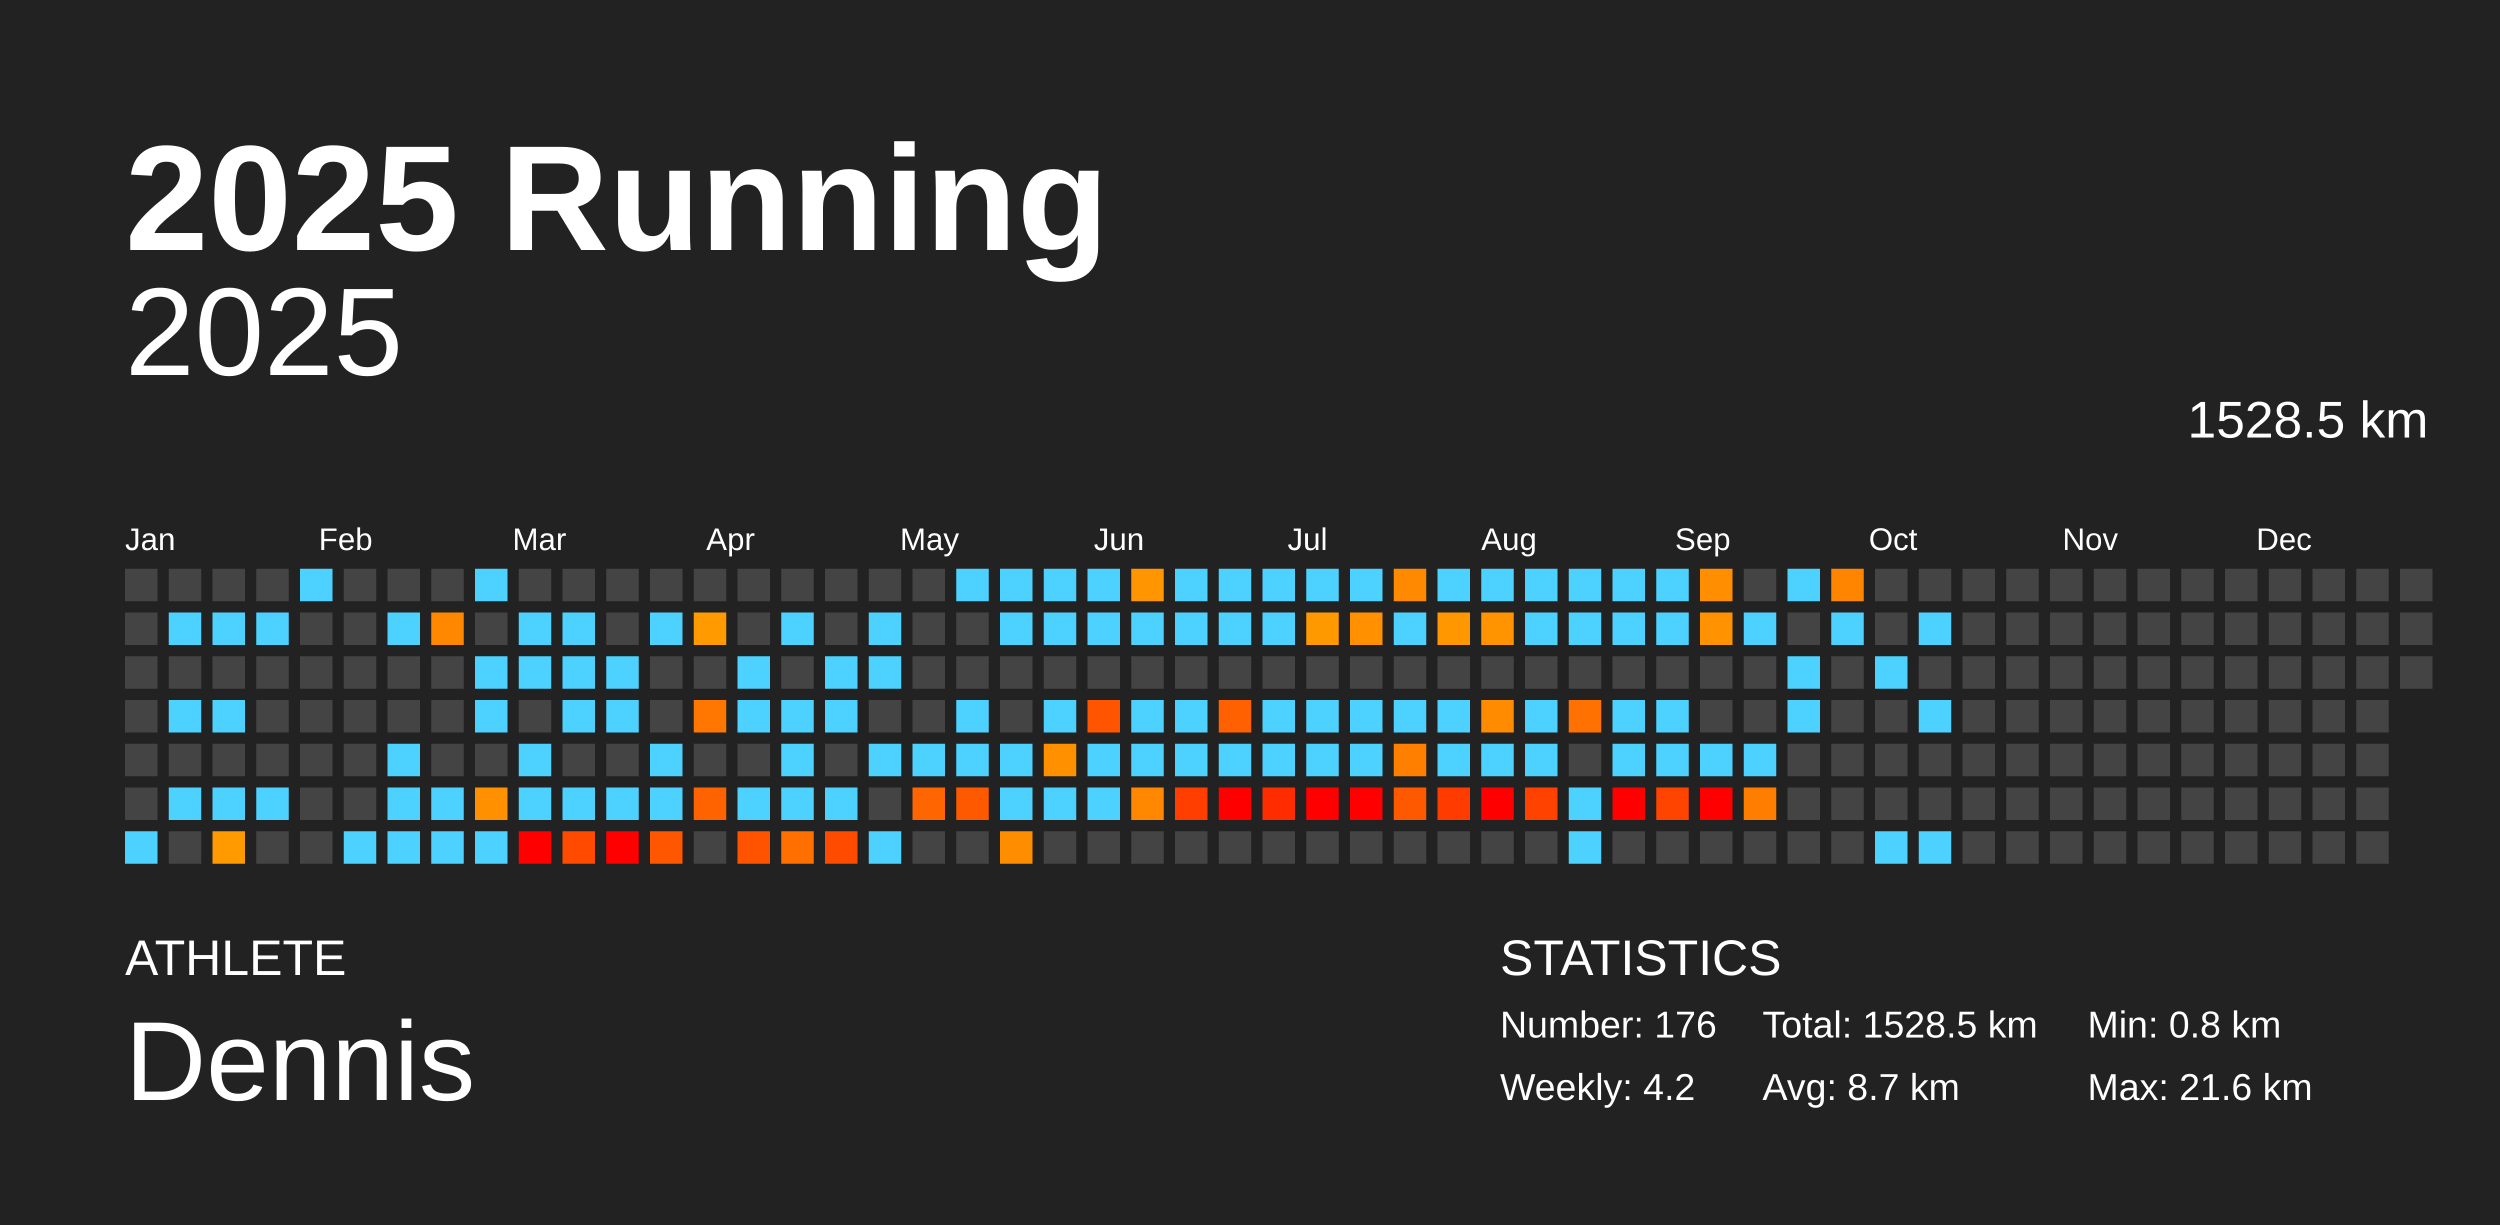
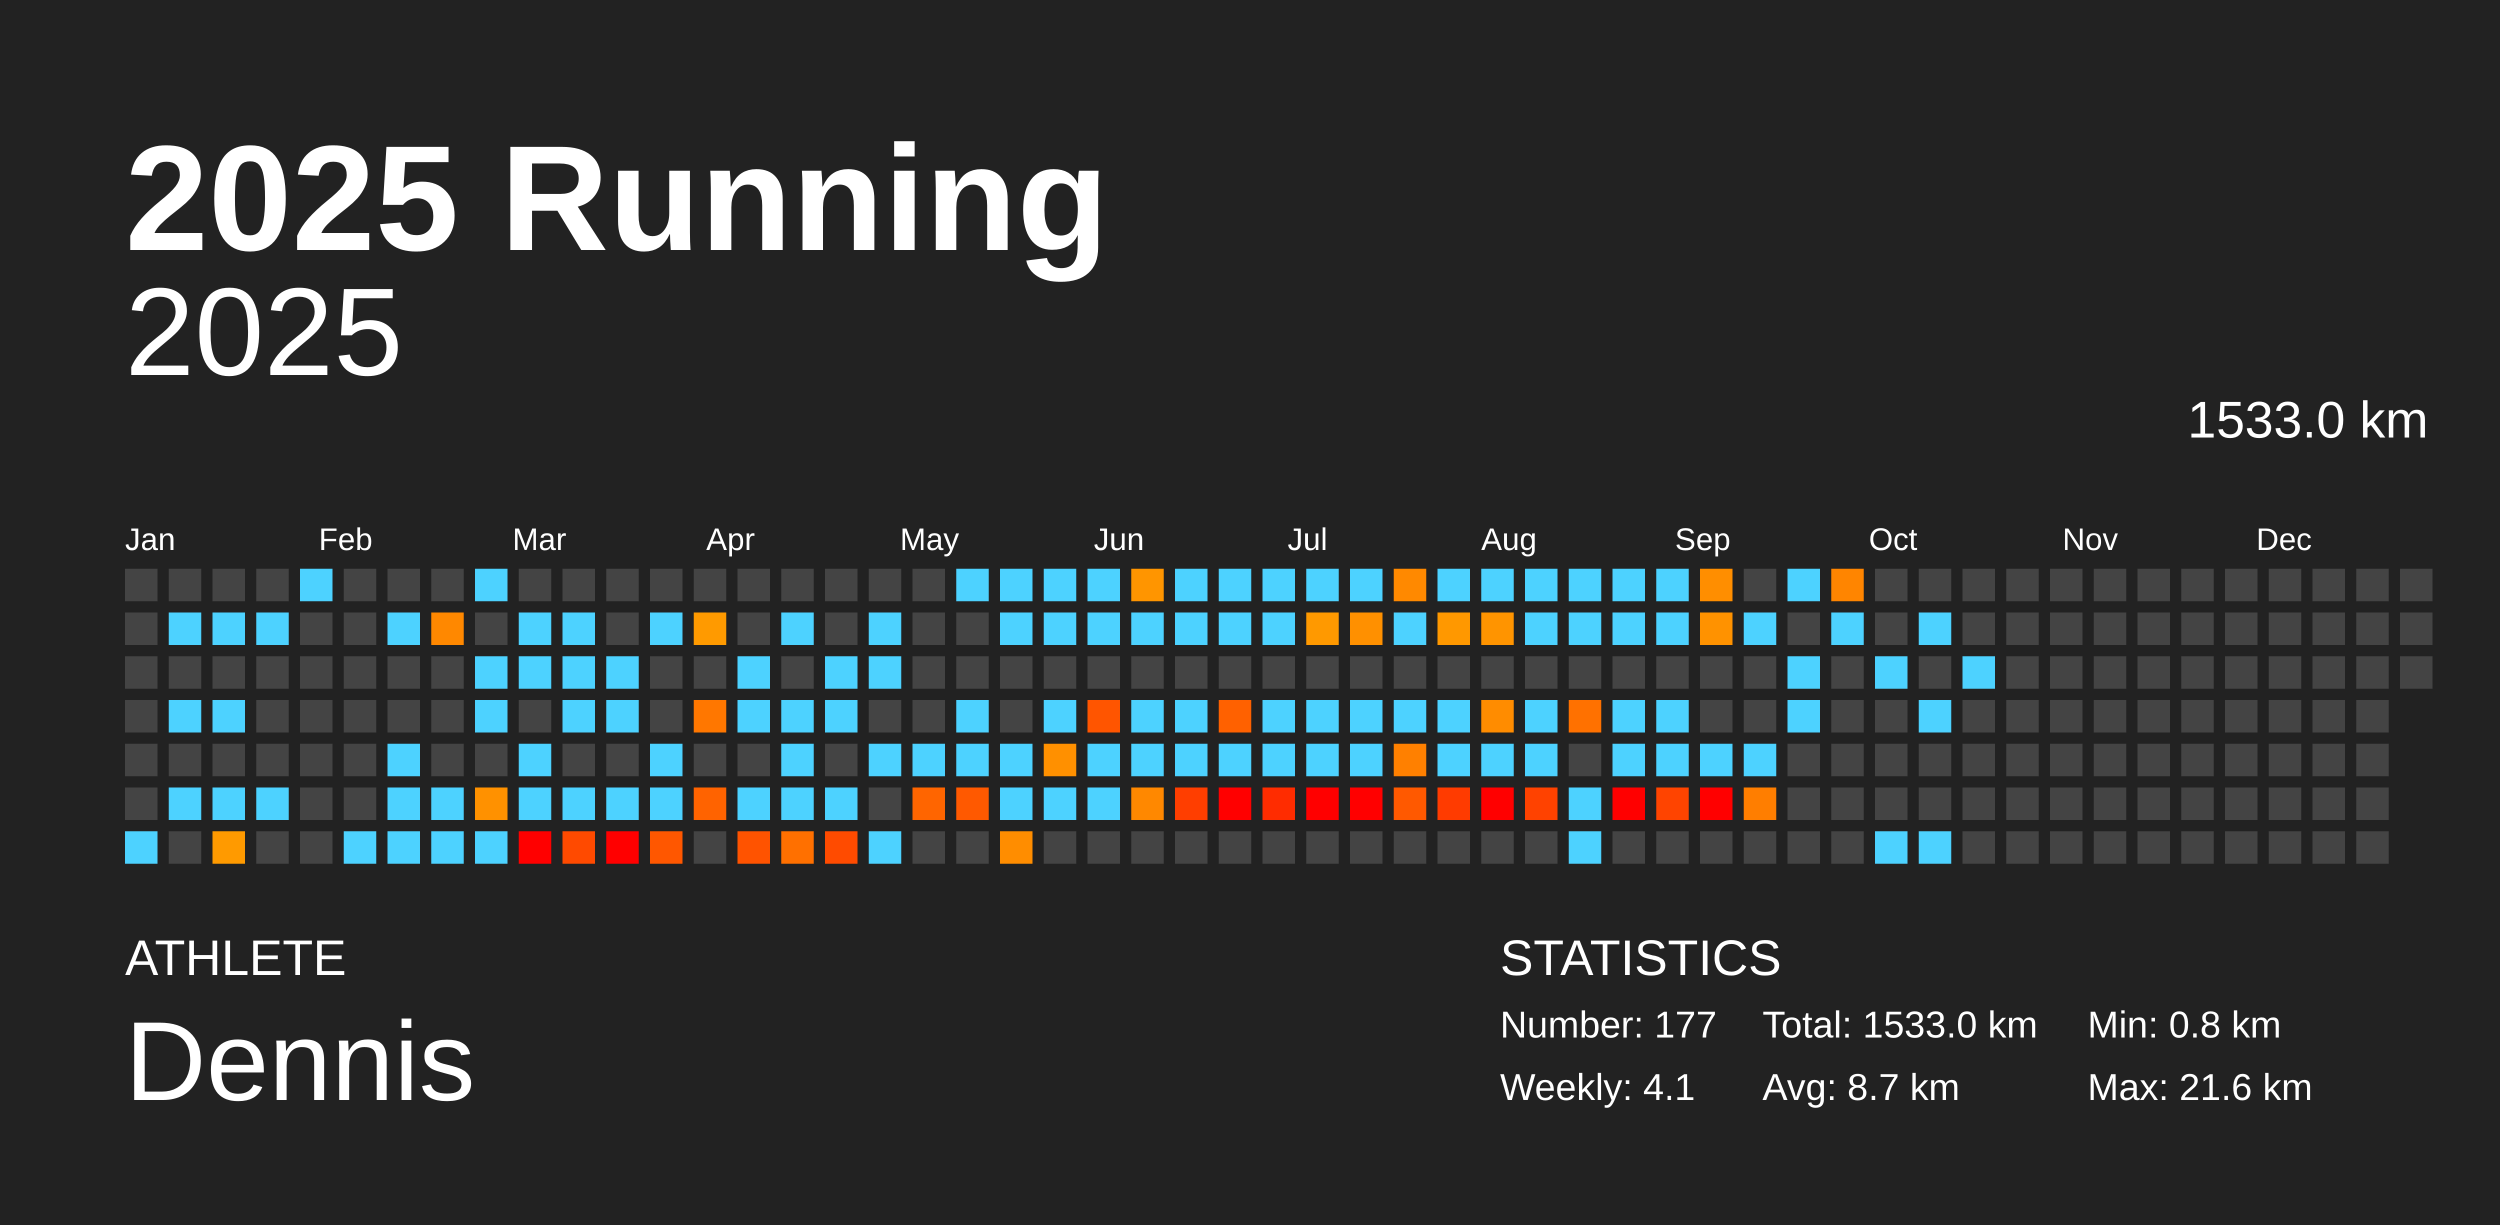
<svg xmlns="http://www.w3.org/2000/svg" baseProfile="full" height="98mm" version="1.1" viewBox="0,0,200,98" width="200mm">
  <defs />
  <rect fill="#222222" height="98" width="200" x="0" y="0" />
  <text fill="#FFFFFF" style="font-size:12px; font-family:Arial; font-weight:bold;" x="10" y="20">2025 Running</text>
  <text fill="#FFFFFF" style="font-size:4px; font-family:Arial" x="10" y="78">ATHLETE</text>
  <text fill="#FFFFFF" style="font-size:9px; font-family:Arial" x="10" y="88">Dennis</text>
  <text fill="#FFFFFF" style="font-size:4px; font-family:Arial" x="120" y="78">STATISTICS</text>
-   <text fill="#FFFFFF" style="font-size:3px; font-family:Arial" x="120" y="83">Number: 176</text>
-   <text fill="#FFFFFF" style="font-size:3px; font-family:Arial" x="120" y="88">Weekly: 4.2</text>
-   <text fill="#FFFFFF" style="font-size:3px; font-family:Arial" x="141" y="83">Total: 1528.5 km</text>
+   <text fill="#FFFFFF" style="font-size:3px; font-family:Arial" x="120" y="83">Number: 177</text>
+   <text fill="#FFFFFF" style="font-size:3px; font-family:Arial" x="120" y="88">Weekly: 4.1</text>
+   <text fill="#FFFFFF" style="font-size:3px; font-family:Arial" x="141" y="83">Total: 1533.0 km</text>
  <text fill="#FFFFFF" style="font-size:3px; font-family:Arial" x="141" y="88">Avg: 8.7 km</text>
  <text fill="#FFFFFF" style="font-size:3px; font-family:Arial" x="167" y="83">Min: 0.8 km</text>
  <text fill="#FFFFFF" style="font-size:3px; font-family:Arial" x="167" y="88">Max: 21.6 km</text>
  <text alignment-baseline="hanging" fill="#FFFFFF" style="font-size:10.0px; font-family:Arial;" x="10" y="30">2025</text>
-   <text alignment-baseline="hanging" fill="#FFFFFF" style="font-size:4.125px; font-family:Arial;" x="175" y="35">1528.5 km</text>
+   <text alignment-baseline="hanging" fill="#FFFFFF" style="font-size:4.125px; font-family:Arial;" x="175" y="35">1533.0 km</text>
  <text fill="#FFFFFF" style="font-size:2.5px; font-family:Arial" x="10.0" y="44">Jan</text>
  <text fill="#FFFFFF" style="font-size:2.5px; font-family:Arial" x="25.5" y="44">Feb</text>
  <text fill="#FFFFFF" style="font-size:2.5px; font-family:Arial" x="41.0" y="44">Mar</text>
  <text fill="#FFFFFF" style="font-size:2.5px; font-family:Arial" x="56.5" y="44">Apr</text>
  <text fill="#FFFFFF" style="font-size:2.5px; font-family:Arial" x="72.0" y="44">May</text>
  <text fill="#FFFFFF" style="font-size:2.5px; font-family:Arial" x="87.5" y="44">Jun</text>
  <text fill="#FFFFFF" style="font-size:2.5px; font-family:Arial" x="103.0" y="44">Jul</text>
  <text fill="#FFFFFF" style="font-size:2.5px; font-family:Arial" x="118.5" y="44">Aug</text>
  <text fill="#FFFFFF" style="font-size:2.5px; font-family:Arial" x="134.0" y="44">Sep</text>
  <text fill="#FFFFFF" style="font-size:2.5px; font-family:Arial" x="149.5" y="44">Oct</text>
  <text fill="#FFFFFF" style="font-size:2.5px; font-family:Arial" x="165.0" y="44">Nov</text>
  <text fill="#FFFFFF" style="font-size:2.5px; font-family:Arial" x="180.5" y="44">Dec</text>
  <rect fill="#444444" height="2.6" width="2.6" x="10.0" y="45.5" />
  <rect fill="#444444" height="2.6" width="2.6" x="10.0" y="49.0" />
  <rect fill="#444444" height="2.6" width="2.6" x="10.0" y="52.5" />
  <rect fill="#444444" height="2.6" width="2.6" x="10.0" y="56.0" />
  <rect fill="#444444" height="2.6" width="2.6" x="10.0" y="59.5" />
  <rect fill="#444444" height="2.6" width="2.6" x="10.0" y="63.0" />
  <rect fill="#4dd2ff" height="2.6" width="2.6" x="10.0" y="66.5" />
  <rect fill="#444444" height="2.6" width="2.6" x="13.5" y="45.5" />
  <rect fill="#4dd2ff" height="2.6" width="2.6" x="13.5" y="49.0" />
  <rect fill="#444444" height="2.6" width="2.6" x="13.5" y="52.5" />
  <rect fill="#4dd2ff" height="2.6" width="2.6" x="13.5" y="56.0" />
  <rect fill="#444444" height="2.6" width="2.6" x="13.5" y="59.5" />
  <rect fill="#4dd2ff" height="2.6" width="2.6" x="13.5" y="63.0" />
  <rect fill="#444444" height="2.6" width="2.6" x="13.5" y="66.5" />
  <rect fill="#444444" height="2.6" width="2.6" x="17.0" y="45.5" />
  <rect fill="#4dd2ff" height="2.6" width="2.6" x="17.0" y="49.0" />
  <rect fill="#444444" height="2.6" width="2.6" x="17.0" y="52.5" />
  <rect fill="#4dd2ff" height="2.6" width="2.6" x="17.0" y="56.0" />
  <rect fill="#444444" height="2.6" width="2.6" x="17.0" y="59.5" />
  <rect fill="#4dd2ff" height="2.6" width="2.6" x="17.0" y="63.0" />
  <rect fill="#ff9a00" height="2.6" width="2.6" x="17.0" y="66.5" />
  <rect fill="#444444" height="2.6" width="2.6" x="20.5" y="45.5" />
  <rect fill="#4dd2ff" height="2.6" width="2.6" x="20.5" y="49.0" />
  <rect fill="#444444" height="2.6" width="2.6" x="20.5" y="52.5" />
  <rect fill="#444444" height="2.6" width="2.6" x="20.5" y="56.0" />
  <rect fill="#444444" height="2.6" width="2.6" x="20.5" y="59.5" />
  <rect fill="#4dd2ff" height="2.6" width="2.6" x="20.5" y="63.0" />
  <rect fill="#444444" height="2.6" width="2.6" x="20.5" y="66.5" />
  <rect fill="#4dd2ff" height="2.6" width="2.6" x="24.0" y="45.5" />
  <rect fill="#444444" height="2.6" width="2.6" x="24.0" y="49.0" />
  <rect fill="#444444" height="2.6" width="2.6" x="24.0" y="52.5" />
  <rect fill="#444444" height="2.6" width="2.6" x="24.0" y="56.0" />
  <rect fill="#444444" height="2.6" width="2.6" x="24.0" y="59.5" />
  <rect fill="#444444" height="2.6" width="2.6" x="24.0" y="63.0" />
  <rect fill="#444444" height="2.6" width="2.6" x="24.0" y="66.5" />
  <rect fill="#444444" height="2.6" width="2.6" x="27.5" y="45.5" />
  <rect fill="#444444" height="2.6" width="2.6" x="27.5" y="49.0" />
  <rect fill="#444444" height="2.6" width="2.6" x="27.5" y="52.5" />
  <rect fill="#444444" height="2.6" width="2.6" x="27.5" y="56.0" />
  <rect fill="#444444" height="2.6" width="2.6" x="27.5" y="59.5" />
  <rect fill="#444444" height="2.6" width="2.6" x="27.5" y="63.0" />
  <rect fill="#4dd2ff" height="2.6" width="2.6" x="27.5" y="66.5" />
  <rect fill="#444444" height="2.6" width="2.6" x="31.0" y="45.5" />
  <rect fill="#4dd2ff" height="2.6" width="2.6" x="31.0" y="49.0" />
  <rect fill="#444444" height="2.6" width="2.6" x="31.0" y="52.5" />
  <rect fill="#444444" height="2.6" width="2.6" x="31.0" y="56.0" />
  <rect fill="#4dd2ff" height="2.6" width="2.6" x="31.0" y="59.5" />
  <rect fill="#4dd2ff" height="2.6" width="2.6" x="31.0" y="63.0" />
  <rect fill="#4dd2ff" height="2.6" width="2.6" x="31.0" y="66.5" />
  <rect fill="#444444" height="2.6" width="2.6" x="34.5" y="45.5" />
  <rect fill="#ff8800" height="2.6" width="2.6" x="34.5" y="49.0" />
  <rect fill="#444444" height="2.6" width="2.6" x="34.5" y="52.5" />
  <rect fill="#444444" height="2.6" width="2.6" x="34.5" y="56.0" />
  <rect fill="#444444" height="2.6" width="2.6" x="34.5" y="59.5" />
  <rect fill="#4dd2ff" height="2.6" width="2.6" x="34.5" y="63.0" />
  <rect fill="#4dd2ff" height="2.6" width="2.6" x="34.5" y="66.5" />
  <rect fill="#4dd2ff" height="2.6" width="2.6" x="38.0" y="45.5" />
  <rect fill="#444444" height="2.6" width="2.6" x="38.0" y="49.0" />
  <rect fill="#4dd2ff" height="2.6" width="2.6" x="38.0" y="52.5" />
  <rect fill="#4dd2ff" height="2.6" width="2.6" x="38.0" y="56.0" />
  <rect fill="#444444" height="2.6" width="2.6" x="38.0" y="59.5" />
  <rect fill="#ff9100" height="2.6" width="2.6" x="38.0" y="63.0" />
  <rect fill="#4dd2ff" height="2.6" width="2.6" x="38.0" y="66.5" />
  <rect fill="#444444" height="2.6" width="2.6" x="41.5" y="45.5" />
  <rect fill="#4dd2ff" height="2.6" width="2.6" x="41.5" y="49.0" />
  <rect fill="#4dd2ff" height="2.6" width="2.6" x="41.5" y="52.5" />
  <rect fill="#444444" height="2.6" width="2.6" x="41.5" y="56.0" />
  <rect fill="#4dd2ff" height="2.6" width="2.6" x="41.5" y="59.5" />
  <rect fill="#4dd2ff" height="2.6" width="2.6" x="41.5" y="63.0" />
  <rect fill="red" height="2.6" width="2.6" x="41.5" y="66.5" />
  <rect fill="#444444" height="2.6" width="2.6" x="45.0" y="45.5" />
  <rect fill="#4dd2ff" height="2.6" width="2.6" x="45.0" y="49.0" />
  <rect fill="#4dd2ff" height="2.6" width="2.6" x="45.0" y="52.5" />
  <rect fill="#4dd2ff" height="2.6" width="2.6" x="45.0" y="56.0" />
  <rect fill="#444444" height="2.6" width="2.6" x="45.0" y="59.5" />
  <rect fill="#4dd2ff" height="2.6" width="2.6" x="45.0" y="63.0" />
  <rect fill="#ff4a00" height="2.6" width="2.6" x="45.0" y="66.5" />
  <rect fill="#444444" height="2.6" width="2.6" x="48.5" y="45.5" />
  <rect fill="#444444" height="2.6" width="2.6" x="48.5" y="49.0" />
  <rect fill="#4dd2ff" height="2.6" width="2.6" x="48.5" y="52.5" />
  <rect fill="#4dd2ff" height="2.6" width="2.6" x="48.5" y="56.0" />
  <rect fill="#444444" height="2.6" width="2.6" x="48.5" y="59.5" />
  <rect fill="#4dd2ff" height="2.6" width="2.6" x="48.5" y="63.0" />
  <rect fill="red" height="2.6" width="2.6" x="48.5" y="66.5" />
  <rect fill="#444444" height="2.6" width="2.6" x="52.0" y="45.5" />
  <rect fill="#4dd2ff" height="2.6" width="2.6" x="52.0" y="49.0" />
  <rect fill="#444444" height="2.6" width="2.6" x="52.0" y="52.5" />
  <rect fill="#444444" height="2.6" width="2.6" x="52.0" y="56.0" />
  <rect fill="#4dd2ff" height="2.6" width="2.6" x="52.0" y="59.5" />
  <rect fill="#4dd2ff" height="2.6" width="2.6" x="52.0" y="63.0" />
  <rect fill="#ff5700" height="2.6" width="2.6" x="52.0" y="66.5" />
  <rect fill="#444444" height="2.6" width="2.6" x="55.5" y="45.5" />
  <rect fill="#ff9a00" height="2.6" width="2.6" x="55.5" y="49.0" />
  <rect fill="#444444" height="2.6" width="2.6" x="55.5" y="52.5" />
  <rect fill="#ff7700" height="2.6" width="2.6" x="55.5" y="56.0" />
  <rect fill="#444444" height="2.6" width="2.6" x="55.5" y="59.5" />
  <rect fill="#ff6300" height="2.6" width="2.6" x="55.5" y="63.0" />
  <rect fill="#444444" height="2.6" width="2.6" x="55.5" y="66.5" />
  <rect fill="#444444" height="2.6" width="2.6" x="59.0" y="45.5" />
  <rect fill="#444444" height="2.6" width="2.6" x="59.0" y="49.0" />
  <rect fill="#4dd2ff" height="2.6" width="2.6" x="59.0" y="52.5" />
  <rect fill="#4dd2ff" height="2.6" width="2.6" x="59.0" y="56.0" />
  <rect fill="#444444" height="2.6" width="2.6" x="59.0" y="59.5" />
  <rect fill="#4dd2ff" height="2.6" width="2.6" x="59.0" y="63.0" />
  <rect fill="#ff5300" height="2.6" width="2.6" x="59.0" y="66.5" />
  <rect fill="#444444" height="2.6" width="2.6" x="62.5" y="45.5" />
  <rect fill="#4dd2ff" height="2.6" width="2.6" x="62.5" y="49.0" />
  <rect fill="#444444" height="2.6" width="2.6" x="62.5" y="52.5" />
  <rect fill="#4dd2ff" height="2.6" width="2.6" x="62.5" y="56.0" />
  <rect fill="#4dd2ff" height="2.6" width="2.6" x="62.5" y="59.5" />
  <rect fill="#4dd2ff" height="2.6" width="2.6" x="62.5" y="63.0" />
  <rect fill="#ff7000" height="2.6" width="2.6" x="62.5" y="66.5" />
  <rect fill="#444444" height="2.6" width="2.6" x="66.0" y="45.5" />
  <rect fill="#444444" height="2.6" width="2.6" x="66.0" y="49.0" />
  <rect fill="#4dd2ff" height="2.6" width="2.6" x="66.0" y="52.5" />
  <rect fill="#4dd2ff" height="2.6" width="2.6" x="66.0" y="56.0" />
  <rect fill="#444444" height="2.6" width="2.6" x="66.0" y="59.5" />
  <rect fill="#4dd2ff" height="2.6" width="2.6" x="66.0" y="63.0" />
  <rect fill="#ff4b00" height="2.6" width="2.6" x="66.0" y="66.5" />
  <rect fill="#444444" height="2.6" width="2.6" x="69.5" y="45.5" />
  <rect fill="#4dd2ff" height="2.6" width="2.6" x="69.5" y="49.0" />
  <rect fill="#4dd2ff" height="2.6" width="2.6" x="69.5" y="52.5" />
  <rect fill="#444444" height="2.6" width="2.6" x="69.5" y="56.0" />
  <rect fill="#4dd2ff" height="2.6" width="2.6" x="69.5" y="59.5" />
  <rect fill="#444444" height="2.6" width="2.6" x="69.5" y="63.0" />
  <rect fill="#4dd2ff" height="2.6" width="2.6" x="69.5" y="66.5" />
  <rect fill="#444444" height="2.6" width="2.6" x="73.0" y="45.5" />
  <rect fill="#444444" height="2.6" width="2.6" x="73.0" y="49.0" />
  <rect fill="#444444" height="2.6" width="2.6" x="73.0" y="52.5" />
  <rect fill="#444444" height="2.6" width="2.6" x="73.0" y="56.0" />
  <rect fill="#4dd2ff" height="2.6" width="2.6" x="73.0" y="59.5" />
  <rect fill="#ff6500" height="2.6" width="2.6" x="73.0" y="63.0" />
  <rect fill="#444444" height="2.6" width="2.6" x="73.0" y="66.5" />
  <rect fill="#4dd2ff" height="2.6" width="2.6" x="76.5" y="45.5" />
  <rect fill="#444444" height="2.6" width="2.6" x="76.5" y="49.0" />
  <rect fill="#444444" height="2.6" width="2.6" x="76.5" y="52.5" />
  <rect fill="#4dd2ff" height="2.6" width="2.6" x="76.5" y="56.0" />
  <rect fill="#4dd2ff" height="2.6" width="2.6" x="76.5" y="59.5" />
  <rect fill="#ff5900" height="2.6" width="2.6" x="76.5" y="63.0" />
  <rect fill="#444444" height="2.6" width="2.6" x="76.5" y="66.5" />
  <rect fill="#4dd2ff" height="2.6" width="2.6" x="80.0" y="45.5" />
  <rect fill="#4dd2ff" height="2.6" width="2.6" x="80.0" y="49.0" />
  <rect fill="#444444" height="2.6" width="2.6" x="80.0" y="52.5" />
  <rect fill="#444444" height="2.6" width="2.6" x="80.0" y="56.0" />
  <rect fill="#4dd2ff" height="2.6" width="2.6" x="80.0" y="59.5" />
  <rect fill="#4dd2ff" height="2.6" width="2.6" x="80.0" y="63.0" />
  <rect fill="#ff8d00" height="2.6" width="2.6" x="80.0" y="66.5" />
  <rect fill="#4dd2ff" height="2.6" width="2.6" x="83.5" y="45.5" />
  <rect fill="#4dd2ff" height="2.6" width="2.6" x="83.5" y="49.0" />
  <rect fill="#444444" height="2.6" width="2.6" x="83.5" y="52.5" />
  <rect fill="#4dd2ff" height="2.6" width="2.6" x="83.5" y="56.0" />
  <rect fill="#ff9000" height="2.6" width="2.6" x="83.5" y="59.5" />
  <rect fill="#4dd2ff" height="2.6" width="2.6" x="83.5" y="63.0" />
  <rect fill="#444444" height="2.6" width="2.6" x="83.5" y="66.5" />
  <rect fill="#4dd2ff" height="2.6" width="2.6" x="87.0" y="45.5" />
  <rect fill="#4dd2ff" height="2.6" width="2.6" x="87.0" y="49.0" />
  <rect fill="#444444" height="2.6" width="2.6" x="87.0" y="52.5" />
  <rect fill="#ff5500" height="2.6" width="2.6" x="87.0" y="56.0" />
  <rect fill="#4dd2ff" height="2.6" width="2.6" x="87.0" y="59.5" />
  <rect fill="#4dd2ff" height="2.6" width="2.6" x="87.0" y="63.0" />
  <rect fill="#444444" height="2.6" width="2.6" x="87.0" y="66.5" />
  <rect fill="#ff9500" height="2.6" width="2.6" x="90.5" y="45.5" />
  <rect fill="#4dd2ff" height="2.6" width="2.6" x="90.5" y="49.0" />
  <rect fill="#444444" height="2.6" width="2.6" x="90.5" y="52.5" />
  <rect fill="#4dd2ff" height="2.6" width="2.6" x="90.5" y="56.0" />
  <rect fill="#4dd2ff" height="2.6" width="2.6" x="90.5" y="59.5" />
  <rect fill="#ff8800" height="2.6" width="2.6" x="90.5" y="63.0" />
  <rect fill="#444444" height="2.6" width="2.6" x="90.5" y="66.5" />
  <rect fill="#4dd2ff" height="2.6" width="2.6" x="94.0" y="45.5" />
  <rect fill="#4dd2ff" height="2.6" width="2.6" x="94.0" y="49.0" />
  <rect fill="#444444" height="2.6" width="2.6" x="94.0" y="52.5" />
  <rect fill="#4dd2ff" height="2.6" width="2.6" x="94.0" y="56.0" />
  <rect fill="#4dd2ff" height="2.6" width="2.6" x="94.0" y="59.5" />
  <rect fill="#ff3e00" height="2.6" width="2.6" x="94.0" y="63.0" />
  <rect fill="#444444" height="2.6" width="2.6" x="94.0" y="66.5" />
  <rect fill="#4dd2ff" height="2.6" width="2.6" x="97.5" y="45.5" />
  <rect fill="#4dd2ff" height="2.6" width="2.6" x="97.5" y="49.0" />
  <rect fill="#444444" height="2.6" width="2.6" x="97.5" y="52.5" />
  <rect fill="#ff6100" height="2.6" width="2.6" x="97.5" y="56.0" />
  <rect fill="#4dd2ff" height="2.6" width="2.6" x="97.5" y="59.5" />
  <rect fill="red" height="2.6" width="2.6" x="97.5" y="63.0" />
  <rect fill="#444444" height="2.6" width="2.6" x="97.5" y="66.5" />
  <rect fill="#4dd2ff" height="2.6" width="2.6" x="101.0" y="45.5" />
  <rect fill="#4dd2ff" height="2.6" width="2.6" x="101.0" y="49.0" />
  <rect fill="#444444" height="2.6" width="2.6" x="101.0" y="52.5" />
  <rect fill="#4dd2ff" height="2.6" width="2.6" x="101.0" y="56.0" />
  <rect fill="#4dd2ff" height="2.6" width="2.6" x="101.0" y="59.5" />
  <rect fill="#ff2c00" height="2.6" width="2.6" x="101.0" y="63.0" />
  <rect fill="#444444" height="2.6" width="2.6" x="101.0" y="66.5" />
  <rect fill="#4dd2ff" height="2.6" width="2.6" x="104.5" y="45.5" />
  <rect fill="#ff9900" height="2.6" width="2.6" x="104.5" y="49.0" />
  <rect fill="#444444" height="2.6" width="2.6" x="104.5" y="52.5" />
  <rect fill="#4dd2ff" height="2.6" width="2.6" x="104.5" y="56.0" />
  <rect fill="#4dd2ff" height="2.6" width="2.6" x="104.5" y="59.5" />
  <rect fill="red" height="2.6" width="2.6" x="104.5" y="63.0" />
  <rect fill="#444444" height="2.6" width="2.6" x="104.5" y="66.5" />
  <rect fill="#4dd2ff" height="2.6" width="2.6" x="108.0" y="45.5" />
  <rect fill="#ff9000" height="2.6" width="2.6" x="108.0" y="49.0" />
  <rect fill="#444444" height="2.6" width="2.6" x="108.0" y="52.5" />
  <rect fill="#4dd2ff" height="2.6" width="2.6" x="108.0" y="56.0" />
  <rect fill="#4dd2ff" height="2.6" width="2.6" x="108.0" y="59.5" />
  <rect fill="red" height="2.6" width="2.6" x="108.0" y="63.0" />
  <rect fill="#444444" height="2.6" width="2.6" x="108.0" y="66.5" />
  <rect fill="#ff8900" height="2.6" width="2.6" x="111.5" y="45.5" />
  <rect fill="#4dd2ff" height="2.6" width="2.6" x="111.5" y="49.0" />
  <rect fill="#444444" height="2.6" width="2.6" x="111.5" y="52.5" />
  <rect fill="#4dd2ff" height="2.6" width="2.6" x="111.5" y="56.0" />
  <rect fill="#ff8000" height="2.6" width="2.6" x="111.5" y="59.5" />
  <rect fill="#ff5900" height="2.6" width="2.6" x="111.5" y="63.0" />
  <rect fill="#444444" height="2.6" width="2.6" x="111.5" y="66.5" />
  <rect fill="#4dd2ff" height="2.6" width="2.6" x="115.0" y="45.5" />
  <rect fill="#ff9800" height="2.6" width="2.6" x="115.0" y="49.0" />
  <rect fill="#444444" height="2.6" width="2.6" x="115.0" y="52.5" />
  <rect fill="#4dd2ff" height="2.6" width="2.6" x="115.0" y="56.0" />
  <rect fill="#4dd2ff" height="2.6" width="2.6" x="115.0" y="59.5" />
  <rect fill="#ff3b00" height="2.6" width="2.6" x="115.0" y="63.0" />
  <rect fill="#444444" height="2.6" width="2.6" x="115.0" y="66.5" />
  <rect fill="#4dd2ff" height="2.6" width="2.6" x="118.5" y="45.5" />
  <rect fill="#ff9400" height="2.6" width="2.6" x="118.5" y="49.0" />
  <rect fill="#444444" height="2.6" width="2.6" x="118.5" y="52.5" />
  <rect fill="#ff8c00" height="2.6" width="2.6" x="118.5" y="56.0" />
  <rect fill="#4dd2ff" height="2.6" width="2.6" x="118.5" y="59.5" />
  <rect fill="red" height="2.6" width="2.6" x="118.5" y="63.0" />
  <rect fill="#444444" height="2.6" width="2.6" x="118.5" y="66.5" />
  <rect fill="#4dd2ff" height="2.6" width="2.6" x="122.0" y="45.5" />
  <rect fill="#4dd2ff" height="2.6" width="2.6" x="122.0" y="49.0" />
  <rect fill="#444444" height="2.6" width="2.6" x="122.0" y="52.5" />
  <rect fill="#4dd2ff" height="2.6" width="2.6" x="122.0" y="56.0" />
  <rect fill="#4dd2ff" height="2.6" width="2.6" x="122.0" y="59.5" />
  <rect fill="#ff4200" height="2.6" width="2.6" x="122.0" y="63.0" />
  <rect fill="#444444" height="2.6" width="2.6" x="122.0" y="66.5" />
  <rect fill="#4dd2ff" height="2.6" width="2.6" x="125.5" y="45.5" />
  <rect fill="#4dd2ff" height="2.6" width="2.6" x="125.5" y="49.0" />
  <rect fill="#444444" height="2.6" width="2.6" x="125.5" y="52.5" />
  <rect fill="#ff7100" height="2.6" width="2.6" x="125.5" y="56.0" />
  <rect fill="#444444" height="2.6" width="2.6" x="125.5" y="59.5" />
  <rect fill="#4dd2ff" height="2.6" width="2.6" x="125.5" y="63.0" />
  <rect fill="#4dd2ff" height="2.6" width="2.6" x="125.5" y="66.5" />
  <rect fill="#4dd2ff" height="2.6" width="2.6" x="129.0" y="45.5" />
  <rect fill="#4dd2ff" height="2.6" width="2.6" x="129.0" y="49.0" />
  <rect fill="#444444" height="2.6" width="2.6" x="129.0" y="52.5" />
  <rect fill="#4dd2ff" height="2.6" width="2.6" x="129.0" y="56.0" />
  <rect fill="#4dd2ff" height="2.6" width="2.6" x="129.0" y="59.5" />
  <rect fill="red" height="2.6" width="2.6" x="129.0" y="63.0" />
  <rect fill="#444444" height="2.6" width="2.6" x="129.0" y="66.5" />
  <rect fill="#4dd2ff" height="2.6" width="2.6" x="132.5" y="45.5" />
  <rect fill="#4dd2ff" height="2.6" width="2.6" x="132.5" y="49.0" />
  <rect fill="#444444" height="2.6" width="2.6" x="132.5" y="52.5" />
  <rect fill="#4dd2ff" height="2.6" width="2.6" x="132.5" y="56.0" />
  <rect fill="#4dd2ff" height="2.6" width="2.6" x="132.5" y="59.5" />
  <rect fill="#ff4400" height="2.6" width="2.6" x="132.5" y="63.0" />
  <rect fill="#444444" height="2.6" width="2.6" x="132.5" y="66.5" />
  <rect fill="#ff8e00" height="2.6" width="2.6" x="136.0" y="45.5" />
  <rect fill="#ff9200" height="2.6" width="2.6" x="136.0" y="49.0" />
  <rect fill="#444444" height="2.6" width="2.6" x="136.0" y="52.5" />
  <rect fill="#444444" height="2.6" width="2.6" x="136.0" y="56.0" />
  <rect fill="#4dd2ff" height="2.6" width="2.6" x="136.0" y="59.5" />
  <rect fill="red" height="2.6" width="2.6" x="136.0" y="63.0" />
  <rect fill="#444444" height="2.6" width="2.6" x="136.0" y="66.5" />
  <rect fill="#444444" height="2.6" width="2.6" x="139.5" y="45.5" />
  <rect fill="#4dd2ff" height="2.6" width="2.6" x="139.5" y="49.0" />
  <rect fill="#444444" height="2.6" width="2.6" x="139.5" y="52.5" />
  <rect fill="#444444" height="2.6" width="2.6" x="139.5" y="56.0" />
  <rect fill="#4dd2ff" height="2.6" width="2.6" x="139.5" y="59.5" />
  <rect fill="#ff7e00" height="2.6" width="2.6" x="139.5" y="63.0" />
  <rect fill="#444444" height="2.6" width="2.6" x="139.5" y="66.5" />
  <rect fill="#4dd2ff" height="2.6" width="2.6" x="143.0" y="45.5" />
  <rect fill="#444444" height="2.6" width="2.6" x="143.0" y="49.0" />
  <rect fill="#4dd2ff" height="2.6" width="2.6" x="143.0" y="52.5" />
  <rect fill="#4dd2ff" height="2.6" width="2.6" x="143.0" y="56.0" />
  <rect fill="#444444" height="2.6" width="2.6" x="143.0" y="59.5" />
  <rect fill="#444444" height="2.6" width="2.6" x="143.0" y="63.0" />
  <rect fill="#444444" height="2.6" width="2.6" x="143.0" y="66.5" />
  <rect fill="#ff8500" height="2.6" width="2.6" x="146.5" y="45.5" />
  <rect fill="#4dd2ff" height="2.6" width="2.6" x="146.5" y="49.0" />
  <rect fill="#444444" height="2.6" width="2.6" x="146.5" y="52.5" />
  <rect fill="#444444" height="2.6" width="2.6" x="146.5" y="56.0" />
  <rect fill="#444444" height="2.6" width="2.6" x="146.5" y="59.5" />
  <rect fill="#444444" height="2.6" width="2.6" x="146.5" y="63.0" />
  <rect fill="#444444" height="2.6" width="2.6" x="146.5" y="66.5" />
  <rect fill="#444444" height="2.6" width="2.6" x="150.0" y="45.5" />
  <rect fill="#444444" height="2.6" width="2.6" x="150.0" y="49.0" />
  <rect fill="#4dd2ff" height="2.6" width="2.6" x="150.0" y="52.5" />
  <rect fill="#444444" height="2.6" width="2.6" x="150.0" y="56.0" />
  <rect fill="#444444" height="2.6" width="2.6" x="150.0" y="59.5" />
  <rect fill="#444444" height="2.6" width="2.6" x="150.0" y="63.0" />
  <rect fill="#4dd2ff" height="2.6" width="2.6" x="150.0" y="66.5" />
  <rect fill="#444444" height="2.6" width="2.6" x="153.5" y="45.5" />
  <rect fill="#4dd2ff" height="2.6" width="2.6" x="153.5" y="49.0" />
  <rect fill="#444444" height="2.6" width="2.6" x="153.5" y="52.5" />
  <rect fill="#4dd2ff" height="2.6" width="2.6" x="153.5" y="56.0" />
  <rect fill="#444444" height="2.6" width="2.6" x="153.5" y="59.5" />
  <rect fill="#444444" height="2.6" width="2.6" x="153.5" y="63.0" />
  <rect fill="#4dd2ff" height="2.6" width="2.6" x="153.5" y="66.5" />
  <rect fill="#444444" height="2.6" width="2.6" x="157.0" y="45.5" />
  <rect fill="#444444" height="2.6" width="2.6" x="157.0" y="49.0" />
-   <rect fill="#444444" height="2.6" width="2.6" x="157.0" y="52.5" />
+   <rect fill="#4dd2ff" height="2.6" width="2.6" x="157.0" y="52.5" />
  <rect fill="#444444" height="2.6" width="2.6" x="157.0" y="56.0" />
  <rect fill="#444444" height="2.6" width="2.6" x="157.0" y="59.5" />
  <rect fill="#444444" height="2.6" width="2.6" x="157.0" y="63.0" />
  <rect fill="#444444" height="2.6" width="2.6" x="157.0" y="66.5" />
  <rect fill="#444444" height="2.6" width="2.6" x="160.5" y="45.5" />
  <rect fill="#444444" height="2.6" width="2.6" x="160.5" y="49.0" />
  <rect fill="#444444" height="2.6" width="2.6" x="160.5" y="52.5" />
  <rect fill="#444444" height="2.6" width="2.6" x="160.5" y="56.0" />
  <rect fill="#444444" height="2.6" width="2.6" x="160.5" y="59.5" />
  <rect fill="#444444" height="2.6" width="2.6" x="160.5" y="63.0" />
  <rect fill="#444444" height="2.6" width="2.6" x="160.5" y="66.5" />
  <rect fill="#444444" height="2.6" width="2.6" x="164.0" y="45.5" />
  <rect fill="#444444" height="2.6" width="2.6" x="164.0" y="49.0" />
  <rect fill="#444444" height="2.6" width="2.6" x="164.0" y="52.5" />
  <rect fill="#444444" height="2.6" width="2.6" x="164.0" y="56.0" />
  <rect fill="#444444" height="2.6" width="2.6" x="164.0" y="59.5" />
  <rect fill="#444444" height="2.6" width="2.6" x="164.0" y="63.0" />
  <rect fill="#444444" height="2.6" width="2.6" x="164.0" y="66.5" />
  <rect fill="#444444" height="2.6" width="2.6" x="167.5" y="45.5" />
  <rect fill="#444444" height="2.6" width="2.6" x="167.5" y="49.0" />
  <rect fill="#444444" height="2.6" width="2.6" x="167.5" y="52.5" />
  <rect fill="#444444" height="2.6" width="2.6" x="167.5" y="56.0" />
  <rect fill="#444444" height="2.6" width="2.6" x="167.5" y="59.5" />
  <rect fill="#444444" height="2.6" width="2.6" x="167.5" y="63.0" />
  <rect fill="#444444" height="2.6" width="2.6" x="167.5" y="66.5" />
  <rect fill="#444444" height="2.6" width="2.6" x="171.0" y="45.5" />
  <rect fill="#444444" height="2.6" width="2.6" x="171.0" y="49.0" />
  <rect fill="#444444" height="2.6" width="2.6" x="171.0" y="52.5" />
  <rect fill="#444444" height="2.6" width="2.6" x="171.0" y="56.0" />
  <rect fill="#444444" height="2.6" width="2.6" x="171.0" y="59.5" />
  <rect fill="#444444" height="2.6" width="2.6" x="171.0" y="63.0" />
  <rect fill="#444444" height="2.6" width="2.6" x="171.0" y="66.5" />
  <rect fill="#444444" height="2.6" width="2.6" x="174.5" y="45.5" />
  <rect fill="#444444" height="2.6" width="2.6" x="174.5" y="49.0" />
  <rect fill="#444444" height="2.6" width="2.6" x="174.5" y="52.5" />
  <rect fill="#444444" height="2.6" width="2.6" x="174.5" y="56.0" />
  <rect fill="#444444" height="2.6" width="2.6" x="174.5" y="59.5" />
  <rect fill="#444444" height="2.6" width="2.6" x="174.5" y="63.0" />
  <rect fill="#444444" height="2.6" width="2.6" x="174.5" y="66.5" />
  <rect fill="#444444" height="2.6" width="2.6" x="178.0" y="45.5" />
  <rect fill="#444444" height="2.6" width="2.6" x="178.0" y="49.0" />
  <rect fill="#444444" height="2.6" width="2.6" x="178.0" y="52.5" />
  <rect fill="#444444" height="2.6" width="2.6" x="178.0" y="56.0" />
  <rect fill="#444444" height="2.6" width="2.6" x="178.0" y="59.5" />
  <rect fill="#444444" height="2.6" width="2.6" x="178.0" y="63.0" />
  <rect fill="#444444" height="2.6" width="2.6" x="178.0" y="66.5" />
  <rect fill="#444444" height="2.6" width="2.6" x="181.5" y="45.5" />
  <rect fill="#444444" height="2.6" width="2.6" x="181.5" y="49.0" />
  <rect fill="#444444" height="2.6" width="2.6" x="181.5" y="52.5" />
  <rect fill="#444444" height="2.6" width="2.6" x="181.5" y="56.0" />
  <rect fill="#444444" height="2.6" width="2.6" x="181.5" y="59.5" />
  <rect fill="#444444" height="2.6" width="2.6" x="181.5" y="63.0" />
  <rect fill="#444444" height="2.6" width="2.6" x="181.5" y="66.5" />
  <rect fill="#444444" height="2.6" width="2.6" x="185.0" y="45.5" />
  <rect fill="#444444" height="2.6" width="2.6" x="185.0" y="49.0" />
  <rect fill="#444444" height="2.6" width="2.6" x="185.0" y="52.5" />
  <rect fill="#444444" height="2.6" width="2.6" x="185.0" y="56.0" />
  <rect fill="#444444" height="2.6" width="2.6" x="185.0" y="59.5" />
  <rect fill="#444444" height="2.6" width="2.6" x="185.0" y="63.0" />
  <rect fill="#444444" height="2.6" width="2.6" x="185.0" y="66.5" />
  <rect fill="#444444" height="2.6" width="2.6" x="188.5" y="45.5" />
  <rect fill="#444444" height="2.6" width="2.6" x="188.5" y="49.0" />
  <rect fill="#444444" height="2.6" width="2.6" x="188.5" y="52.5" />
  <rect fill="#444444" height="2.6" width="2.6" x="188.5" y="56.0" />
  <rect fill="#444444" height="2.6" width="2.6" x="188.5" y="59.5" />
  <rect fill="#444444" height="2.6" width="2.6" x="188.5" y="63.0" />
  <rect fill="#444444" height="2.6" width="2.6" x="188.5" y="66.5" />
  <rect fill="#444444" height="2.6" width="2.6" x="192.0" y="45.5" />
  <rect fill="#444444" height="2.6" width="2.6" x="192.0" y="49.0" />
  <rect fill="#444444" height="2.6" width="2.6" x="192.0" y="52.5" />
</svg>
